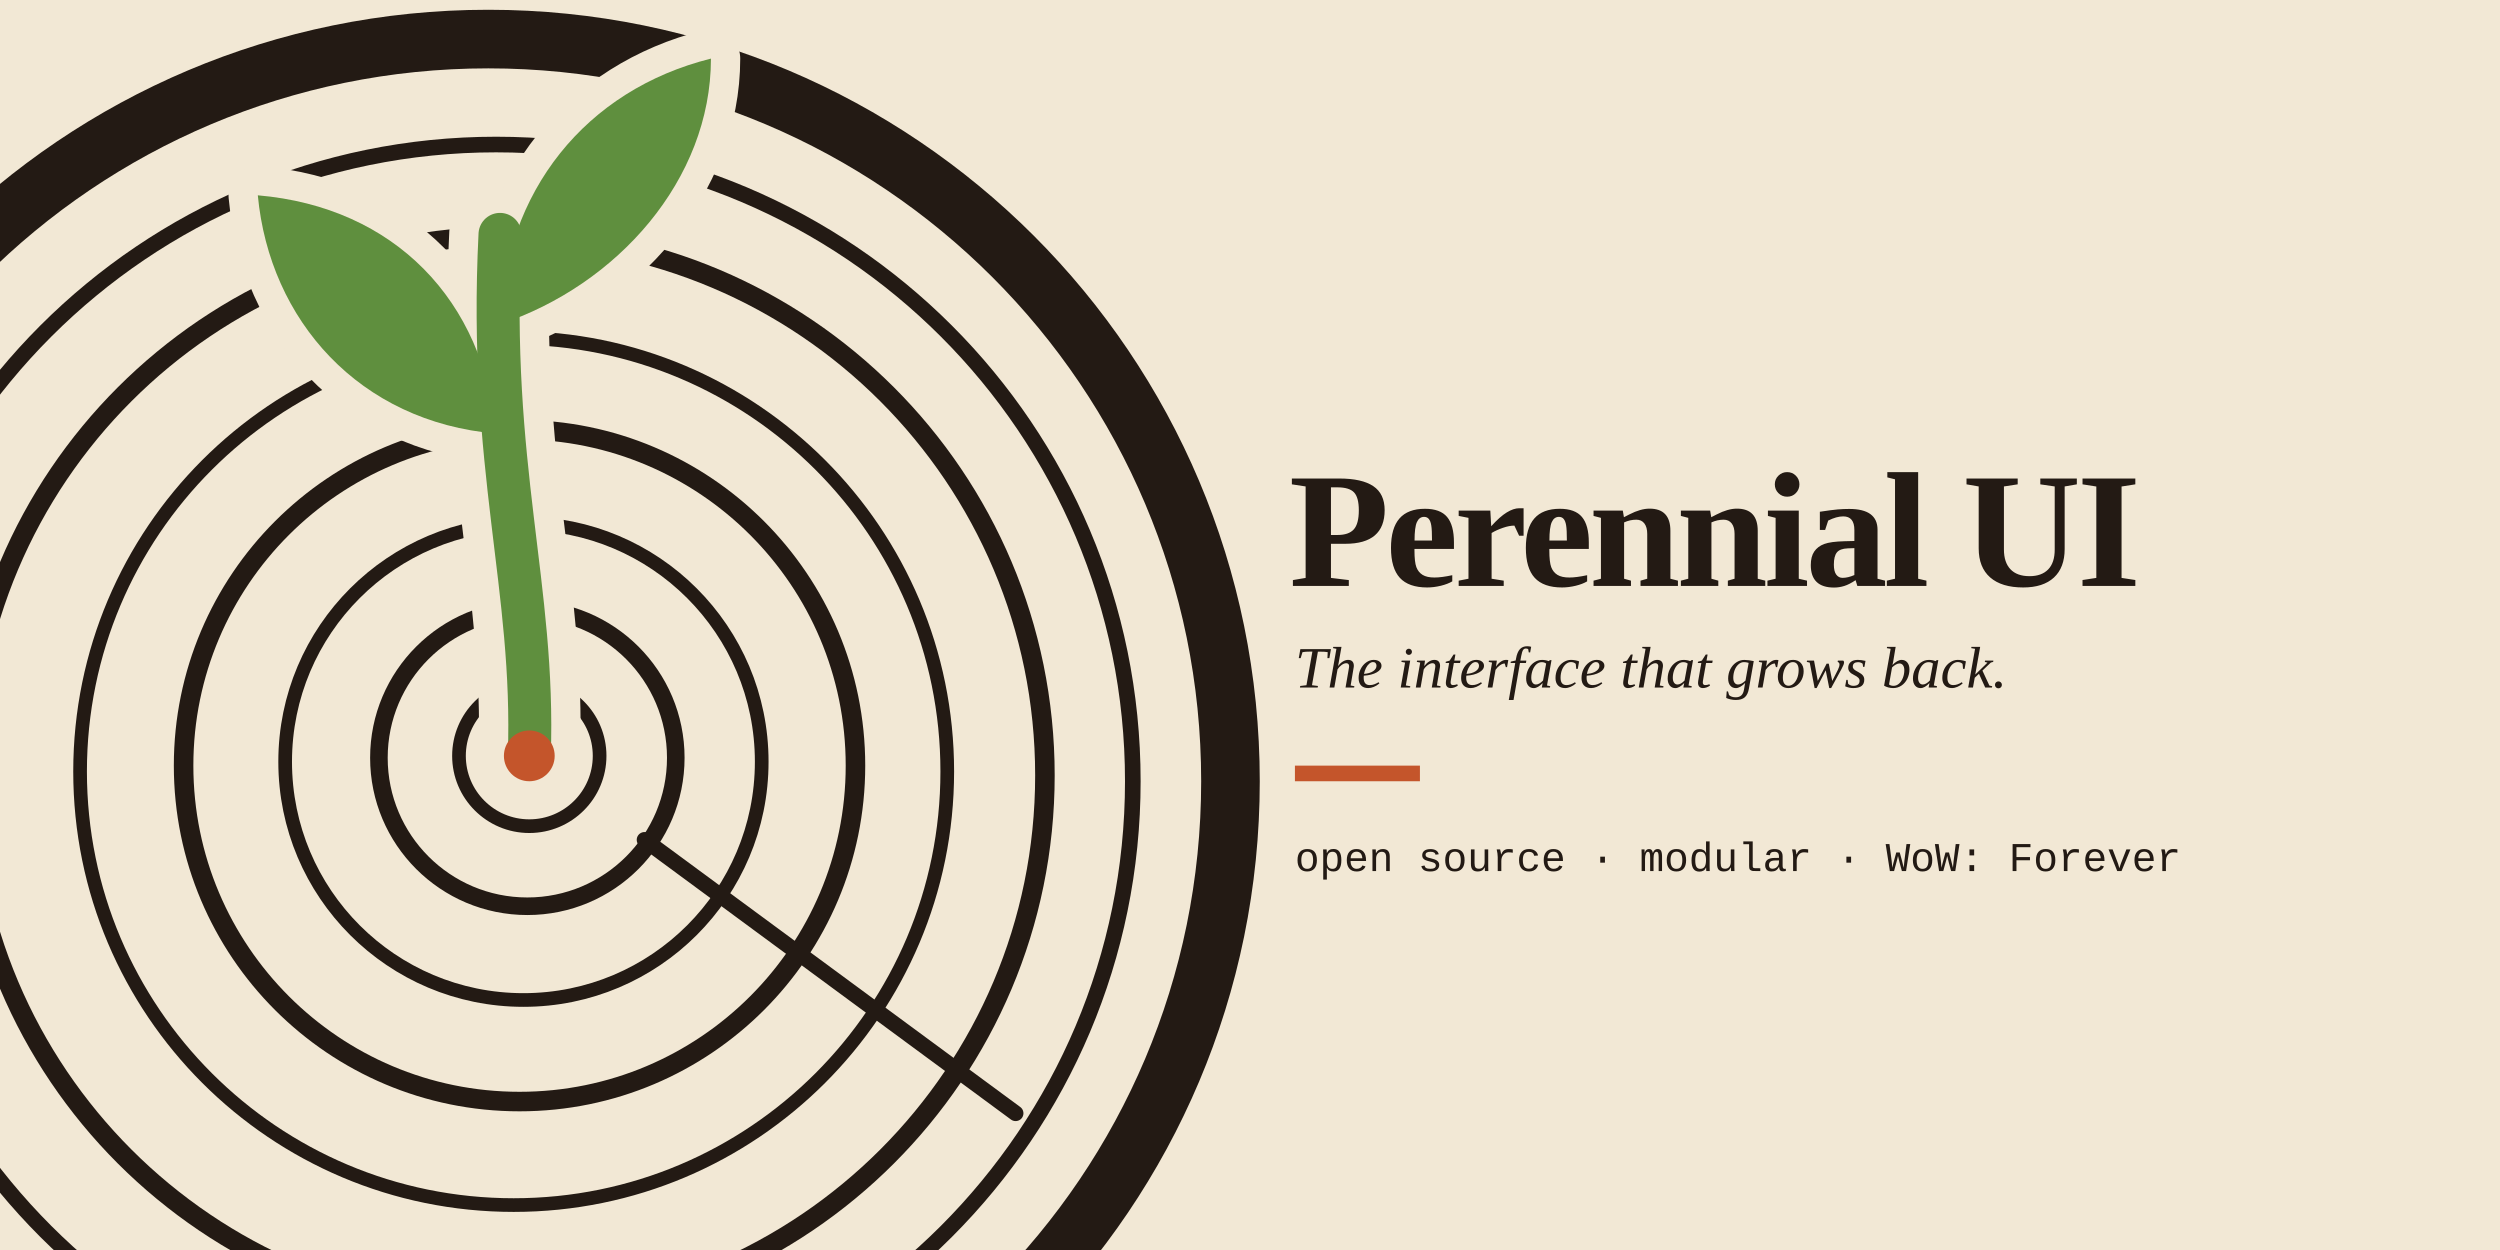
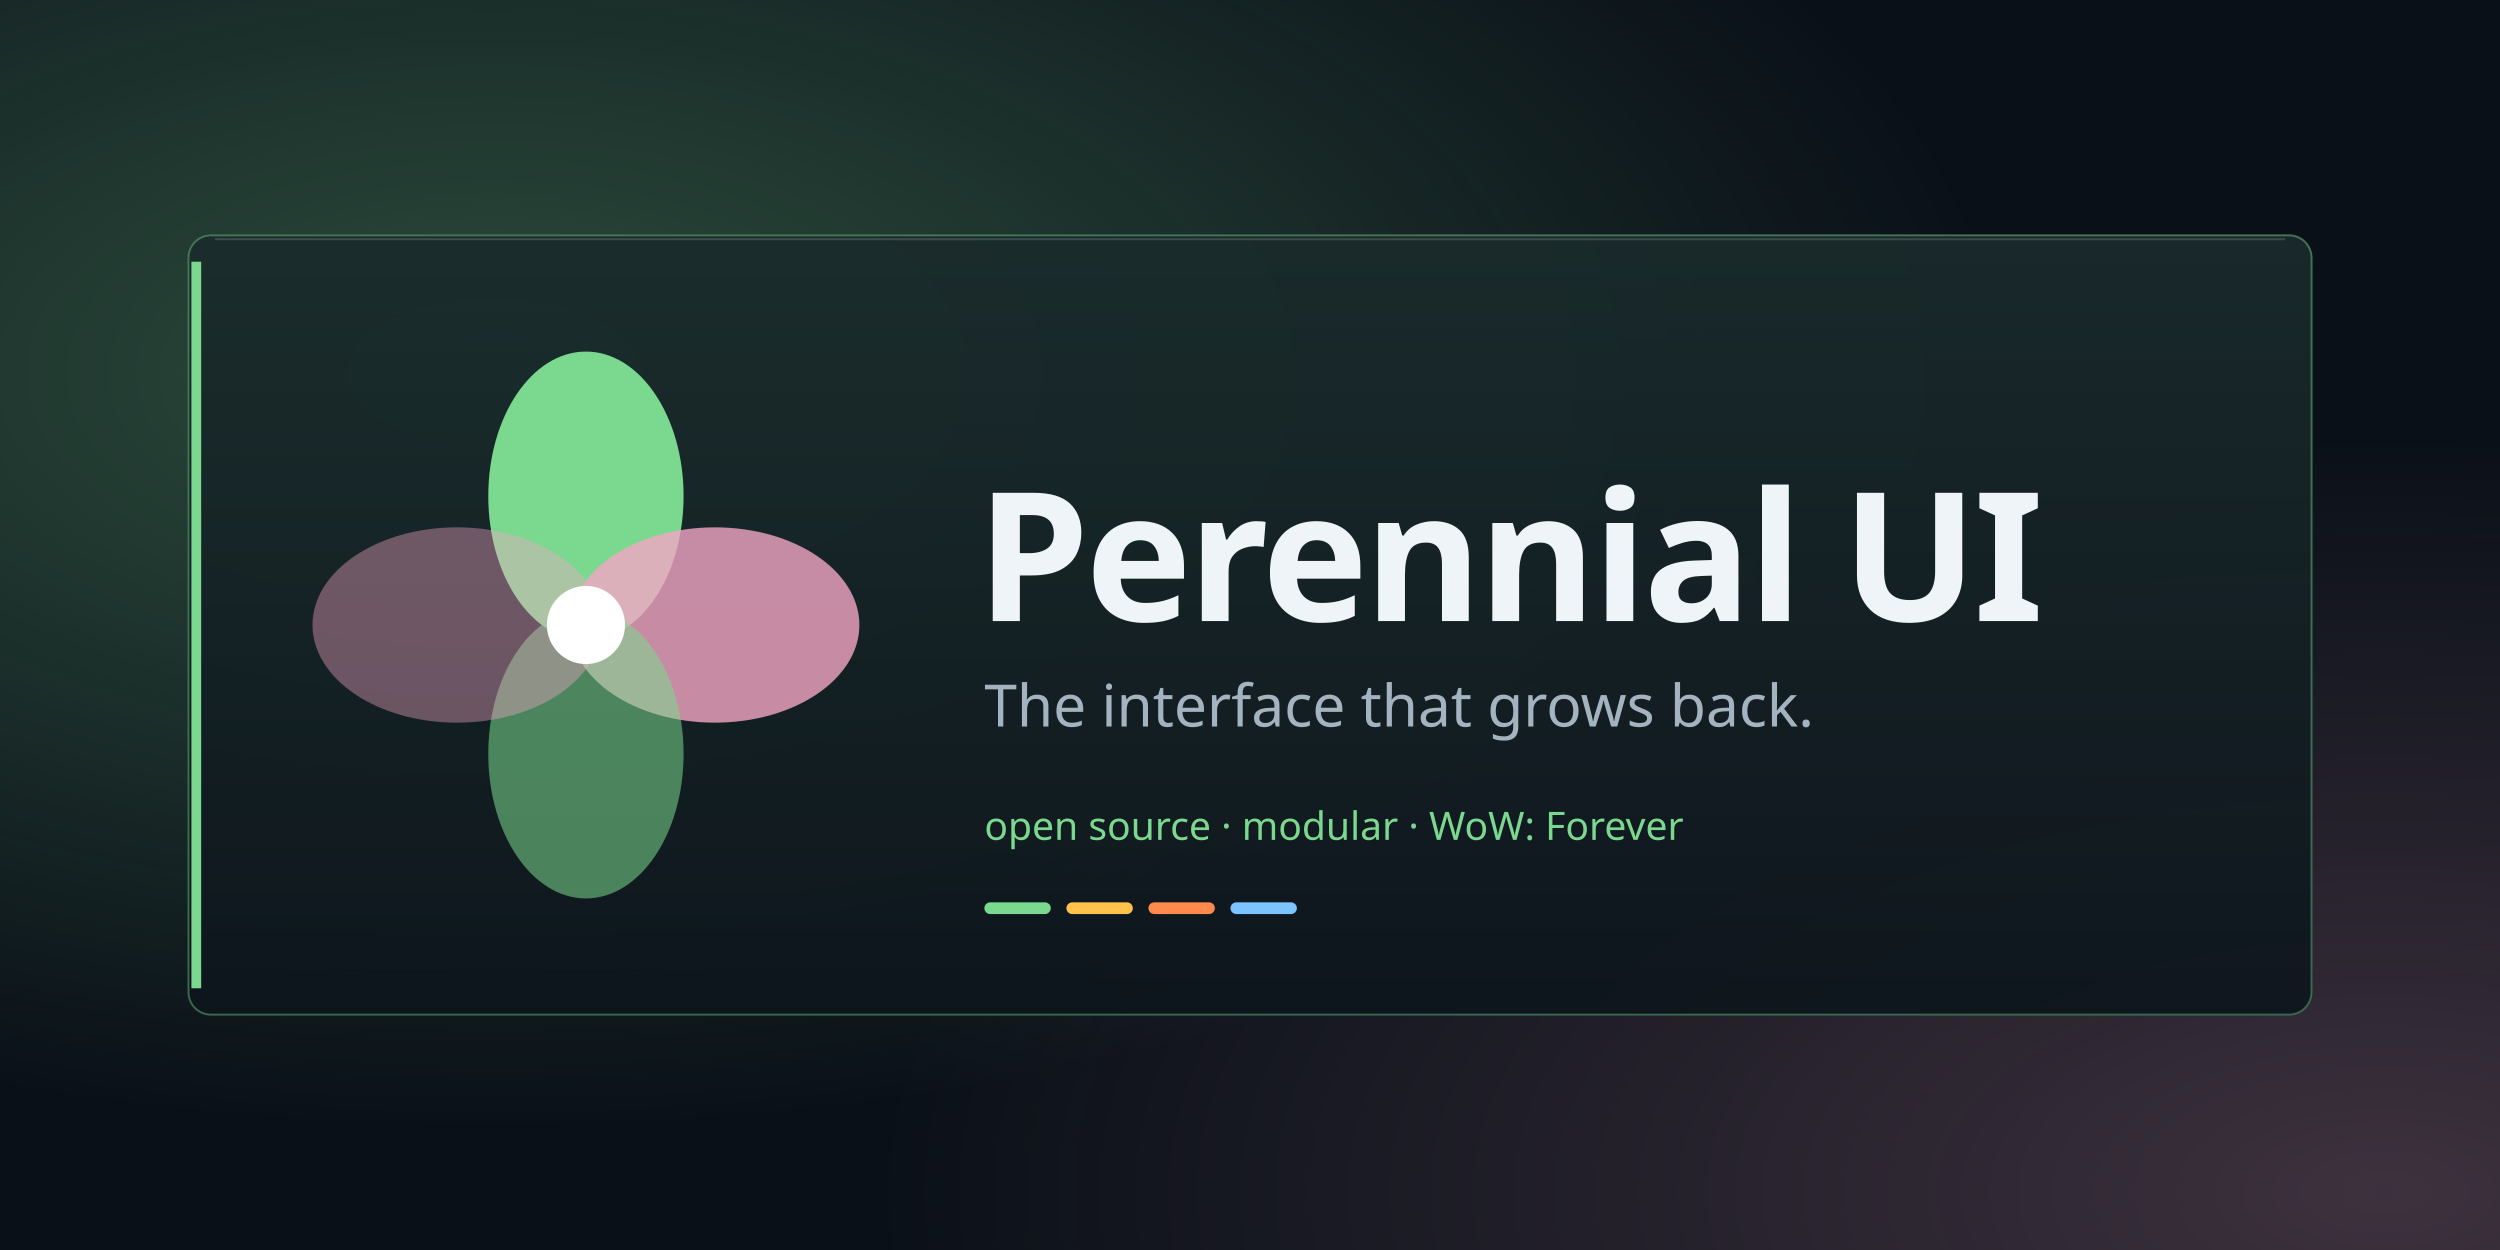
- <svg xmlns="http://www.w3.org/2000/svg" viewBox="0 0 1280 640" role="img" aria-label="Perennial UI social header">
-   <rect width="1280" height="640" fill="#F2E8D5" />
-   <g fill="none" stroke="#231A14" stroke-linecap="round">
-     <circle cx="250" cy="400" r="380" stroke-width="30" />
-     <circle cx="254" cy="400" r="326" stroke-width="8" />
-     <circle cx="259" cy="397" r="276" stroke-width="10" />
-     <circle cx="263" cy="395" r="222" stroke-width="7" />
-     <circle cx="266" cy="392" r="172" stroke-width="10" />
-     <circle cx="268" cy="390" r="122" stroke-width="7" />
-     <circle cx="270" cy="388" r="76" stroke-width="9" />
-     <circle cx="271" cy="387" r="36" stroke-width="7" />
-     <path d="M330 430 L520 570" stroke-width="8" />
+ <svg xmlns="http://www.w3.org/2000/svg" viewBox="0 0 1280 640" role="img" aria-label="Perennial UI: the interface that grows back">
+   <defs>
+     <radialGradient id="glowA" cx="0.2" cy="0.3" r="0.6">
+       <stop offset="0" stop-color="#7BD88F" stop-opacity="0.30" />
+       <stop offset="1" stop-color="#7BD88F" stop-opacity="0" />
+     </radialGradient>
+     <radialGradient id="glowB" cx="0.95" cy="0.95" r="0.6">
+       <stop offset="0" stop-color="#F3A6C4" stop-opacity="0.22" />
+       <stop offset="1" stop-color="#F3A6C4" stop-opacity="0" />
+     </radialGradient>
+     <linearGradient id="glass" x1="0" y1="0" x2="0" y2="1">
+       <stop offset="0" stop-color="#1A2B2C" stop-opacity="0.92" />
+       <stop offset="1" stop-color="#0D151C" stop-opacity="0.92" />
+     </linearGradient>
+   </defs>
+   <rect width="1280" height="640" fill="#0A1018" />
+   <rect width="1280" height="640" fill="url(#glowA)" />
+   <rect width="1280" height="640" fill="url(#glowB)" />
+   <rect x="96" y="120" width="1088" height="400" rx="12" fill="url(#glass)" />
+   <rect x="96.5" y="120.5" width="1087" height="399" rx="11.5" fill="none" stroke="#7BD88F" stroke-opacity="0.42" />
+   <rect x="110" y="122" width="1060" height="1" fill="#FFFFFF" fill-opacity="0.16" />
+   <rect x="98" y="134" width="5" height="372" fill="#7BD88F" />
+   <g transform="translate(300 320)">
+     <ellipse cx="0" cy="-66" rx="50" ry="74" fill="#7BD88F" />
+     <ellipse cx="66" cy="0" rx="74" ry="50" fill="#F3A6C4" fill-opacity="0.8" />
+     <ellipse cx="0" cy="66" rx="50" ry="74" fill="#7BD88F" fill-opacity="0.55" />
+     <ellipse cx="-66" cy="0" rx="74" ry="50" fill="#F3A6C4" fill-opacity="0.4" />
+     <circle r="20" fill="#FFFFFF" />
  </g>
-   <g stroke="#F2E8D5" stroke-linejoin="round" stroke-linecap="round" fill="#F2E8D5" stroke-width="30">
-     <path d="M271 387 C274 300 250 240 256 120" fill="none" stroke-width="52" />
-     <path d="M254 222 C184 216 138 164 132 100 C202 106 248 154 254 222 Z" />
-     <path d="M256 166 C316 146 364 92 364 30 C300 46 258 98 256 166 Z" />
-   </g>
-   <g fill="#5F8F3E">
-     <path d="M271 387 C274 300 250 240 256 120" fill="none" stroke="#5F8F3E" stroke-width="22" stroke-linecap="round" />
-     <path d="M254 222 C184 216 138 164 132 100 C202 106 248 154 254 222 Z" />
-     <path d="M256 166 C316 146 364 92 364 30 C300 46 258 98 256 166 Z" />
-   </g>
-   <circle cx="271" cy="387" r="13" fill="#C4552B" />
-   <g font-family="Georgia, 'Times New Roman', serif" fill="#231A14">
-     <text x="660" y="300" font-size="84" font-weight="bold" letter-spacing="-2">Perennial UI</text>
-     <text x="663" y="352" font-size="30" font-style="italic">The interface that grows back.</text>
-   </g>
-   <rect x="663" y="392" width="64" height="8" fill="#C4552B" />
-   <g font-family="Consolas, 'Courier New', monospace" font-size="21" fill="#231A14">
-     <text x="663" y="446">open source  ·  modular  ·  WoW: Forever</text>
+   <text x="500" y="318" font-family="Sora" font-weight="700" font-size="92" letter-spacing="-2" fill="#EEF4F8">Perennial UI</text>
+   <text x="504" y="372" font-family="DM Sans" font-weight="500" font-size="30" fill="#A3B3C0">The interface that grows back.</text>
+   <text x="504" y="430" font-family="DM Mono" font-weight="500" font-size="20" fill="#7BD88F">open source  ·  modular  ·  WoW: Forever</text>
+   <g transform="translate(504 462)">
+     <rect width="34" height="6" rx="3" fill="#7BD88F" />
+     <rect x="42" width="34" height="6" rx="3" fill="#FFC24B" />
+     <rect x="84" width="34" height="6" rx="3" fill="#FF8A4C" />
+     <rect x="126" width="34" height="6" rx="3" fill="#7CC4FF" />
  </g>
</svg>
